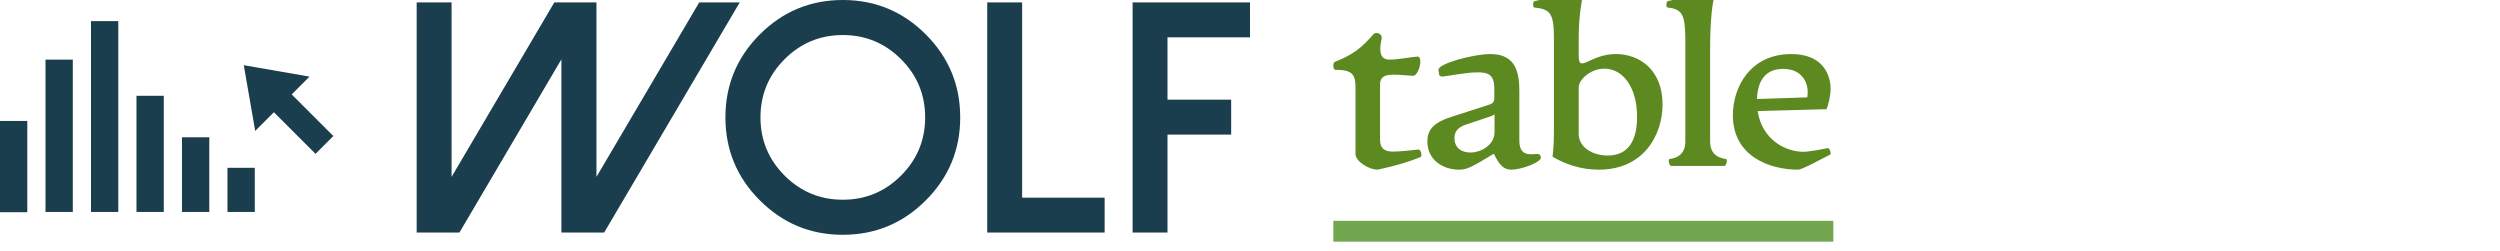
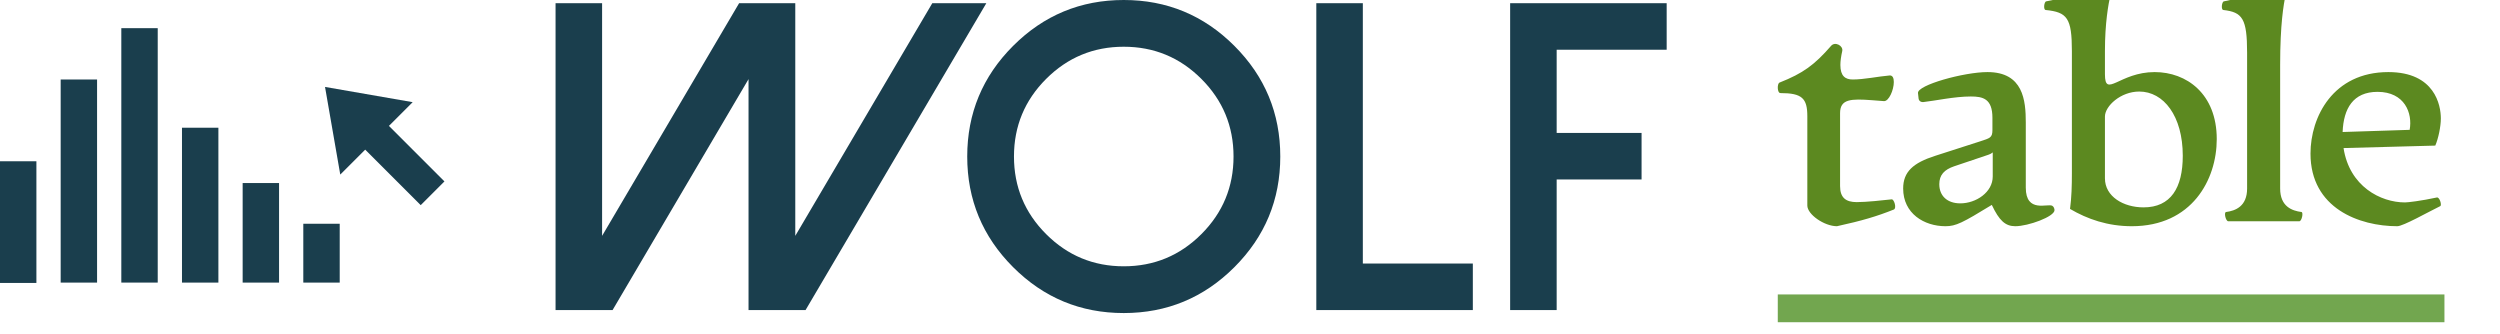
- <svg xmlns="http://www.w3.org/2000/svg" version="1.1" viewBox="0 0 600 60" height="60" width="600" style="width: 600px; height: 60px; margin: 1em;">
+ <svg xmlns="http://www.w3.org/2000/svg" version="1.1" viewBox="0 0 450 60" height="60" width="450" style="width: 450px; height: 60px; margin: 1em;">
  <g transform="matrix(2.5,0,0,2.5,0,-12)" fill="#1a3e4d">
    <g>
      <rect x="17.471" y="17.979" width="2.621" height="7.168" />
      <rect x="21.838" y="20.91" width="2.621" height="4.237" />
      <rect x="13.103" y="13.996" width="2.621" height="11.151" />
      <rect x="8.735" y="6.828" width="2.621" height="18.318" />
      <rect x="4.368" y="10.524" width="2.621" height="14.623" />
      <rect x="0" y="16.411" width="2.621" height="8.761" />
      <polygon points="28.003,13.865 29.712,12.156 23.402,11.059 24.499,17.369 26.294,15.574 30.291,19.571 32,17.862" />
    </g>
  </g>
  <g transform="matrix(1.976061,0,0,1.976061,94.94405,-23.23452)" fill="#1a3e4d">
    <path d="M2.559 12.051 l0 27.949 l5.195 0 l12.383 -21.035 l0 21.035 l5.195 0 l16.465 -27.949 l-4.922 0 l-12.48 21.191 l0 -21.191 l-5.117 0 l-12.48 21.191 l0 -21.191 l-4.238 0 z M47.246 18.945 c-1.953 1.953 -2.93 4.31 -2.93 7.07 s0.977 5.117 2.93 7.07 s4.31 2.93 7.07 2.93 s5.117 -0.977 7.07 -2.93 s2.93 -4.31 2.93 -7.07 s-0.977 -5.117 -2.93 -7.07 s-4.31 -2.93 -7.07 -2.93 s-5.117 0.977 -7.07 2.93 z M44.238 36.094 c-2.787 -2.787 -4.18 -6.146 -4.18 -10.078 s1.393 -7.292 4.18 -10.078 s6.146 -4.18 10.078 -4.18 s7.292 1.393 10.078 4.18 s4.18 6.146 4.18 10.078 s-1.393 7.292 -4.18 10.078 s-6.146 4.18 -10.078 4.18 s-7.292 -1.393 -10.078 -4.18 z M71.856 12.051 l0 27.949 l14.258 0 l0 -4.238 l-10.02 0 l0 -23.711 l-4.238 0 z M89.512 12.051 l0 27.949 l4.238 0 l0 -11.895 l7.734 0 l0 -4.238 l-7.734 0 l0 -7.578 l10.02 0 l0 -4.238 l-14.258 0 z" />
  </g>
  <g transform="matrix(1,0,0,1,320,-20)">
    <g transform="matrix(1,0,0,1,0,0)" fill="#72a64f">
      <rect y="0" height="1" width="1" opacity="0" />
      <rect y="73" width="120" height="5" />
    </g>
    <g transform="matrix(1.389971,0,0,1.389971,-1.130346,4.230263)" fill="#5c8920">
      <path d="M8.48 40.64 c-1.64 0 -3.84 -1.52 -3.84 -2.68 l0 -11.56 c0 -2.32 -0.68 -3 -3.48 -3 c-0.44 0 -0.44 -1.24 -0.12 -1.36 c3.04 -1.2 4.52 -2.28 6.68 -4.76 c0.52 -0.6 1.6 0 1.44 0.68 c-0.16 0.72 -0.24 1.32 -0.24 1.8 c0 1.44 0.64 1.88 1.6 1.88 c1.48 0 3.32 -0.4 4.76 -0.52 c0.4 -0.04 0.56 0.32 0.56 0.84 c0 1.04 -0.64 2.52 -1.28 2.48 l-1.56 -0.12 c-2.72 -0.2 -4.12 -0.16 -4.12 1.68 l0 9.44 c0 1.52 0.76 2.08 2.16 2.08 c1.24 0 3.44 -0.24 4.52 -0.36 c0.32 -0.04 0.68 1.16 0.28 1.32 c-2.2 0.88 -4.08 1.44 -7.36 2.16 z M22.53 40.64 c-2.76 0 -5.48 -1.64 -5.48 -4.88 c0 -2.16 1.28 -3.32 4.16 -4.24 l5.84 -1.88 c1.2 -0.4 1.56 -0.44 1.56 -1.44 l0 -1.6 c0 -2.48 -1.24 -2.76 -2.8 -2.76 c-2.12 0 -4.64 0.56 -6.12 0.72 c-0.36 0.04 -0.6 -0.16 -0.64 -0.44 l-0.08 -0.72 c-0.12 -1.04 5.96 -2.72 9 -2.72 c4.64 0 4.96 3.68 4.96 6.52 l0 8.44 c0 3.36 2.88 2 3.44 2.36 c0.2 0.12 0.28 0.4 0.28 0.56 c0 0.84 -3.4 2.08 -5.08 2.08 c-1.28 0 -2.08 -0.72 -3.04 -2.76 c-3.8 2.32 -4.64 2.76 -6 2.76 z M24.45 37.68 c2.04 0 4.2 -1.44 4.2 -3.48 l0 -3.12 c-0.24 0.16 -0.2 0.2 -0.96 0.44 l-4.04 1.36 c-1.28 0.44 -1.92 1.12 -1.92 2.32 c0 1.52 1.04 2.48 2.72 2.48 z M49.62 20.68 c4.12 0 8.04 2.8 8.04 8.68 c0 5.28 -3.24 11.28 -11 11.28 c-3.12 0 -5.76 -0.92 -8 -2.24 c0.2 -1.48 0.24 -3.04 0.24 -4.6 l0 -15.84 c0 -4.28 -0.6 -5.04 -3.4 -5.32 c-0.32 -0.04 -0.2 -1.08 0.08 -1.12 l7.76 -1.6 c0.36 -0.08 0.68 0.2 0.56 0.72 c-0.28 1.28 -0.72 3.68 -0.72 7.32 l0 3 c0 3.16 1.88 -0.28 6.44 -0.28 z M48.18 38.2 c3.52 0 5.08 -2.52 5.08 -6.68 c0 -5.16 -2.48 -8.32 -5.64 -8.32 c-2.4 0 -4.44 1.88 -4.44 3.24 l0 8 c0 2.36 2.4 3.76 5 3.76 z M59.15 40 c-0.32 0 -0.6 -1.16 -0.28 -1.2 c1.2 -0.16 2.72 -0.72 2.72 -3.04 l0 -17.6 c0 -4.4 -0.6 -5.24 -3.08 -5.52 c-0.32 -0.04 -0.2 -1.08 0.08 -1.12 l7.44 -1.6 c0.36 -0.08 0.68 0.2 0.56 0.72 c-0.28 1.28 -0.72 3.84 -0.72 9.12 l0 16 c0 2.32 1.52 2.88 2.76 3.04 c0.28 0.04 0.04 1.2 -0.28 1.2 l-9.2 0 z M86.16 36.92 c0.36 -0.08 0.68 1 0.44 1.12 c-1.56 0.76 -4.8 2.6 -5.56 2.6 c-4.92 0 -11.24 -2.32 -11.24 -9.4 c0 -4.76 2.92 -10.56 10.08 -10.56 c6.04 0 6.8 4.32 6.8 6 c0 1.04 -0.32 2.6 -0.72 3.52 l-11.88 0.32 c0.76 4.96 4.8 7.04 7.96 7.04 c0.36 0 2.08 -0.2 4.12 -0.64 z M78.48 23.24 c-3.16 0 -4.4 2.16 -4.52 5.2 l8.68 -0.28 c0.4 -2.16 -0.64 -4.92 -4.16 -4.92 z" />
    </g>
  </g>
</svg>
